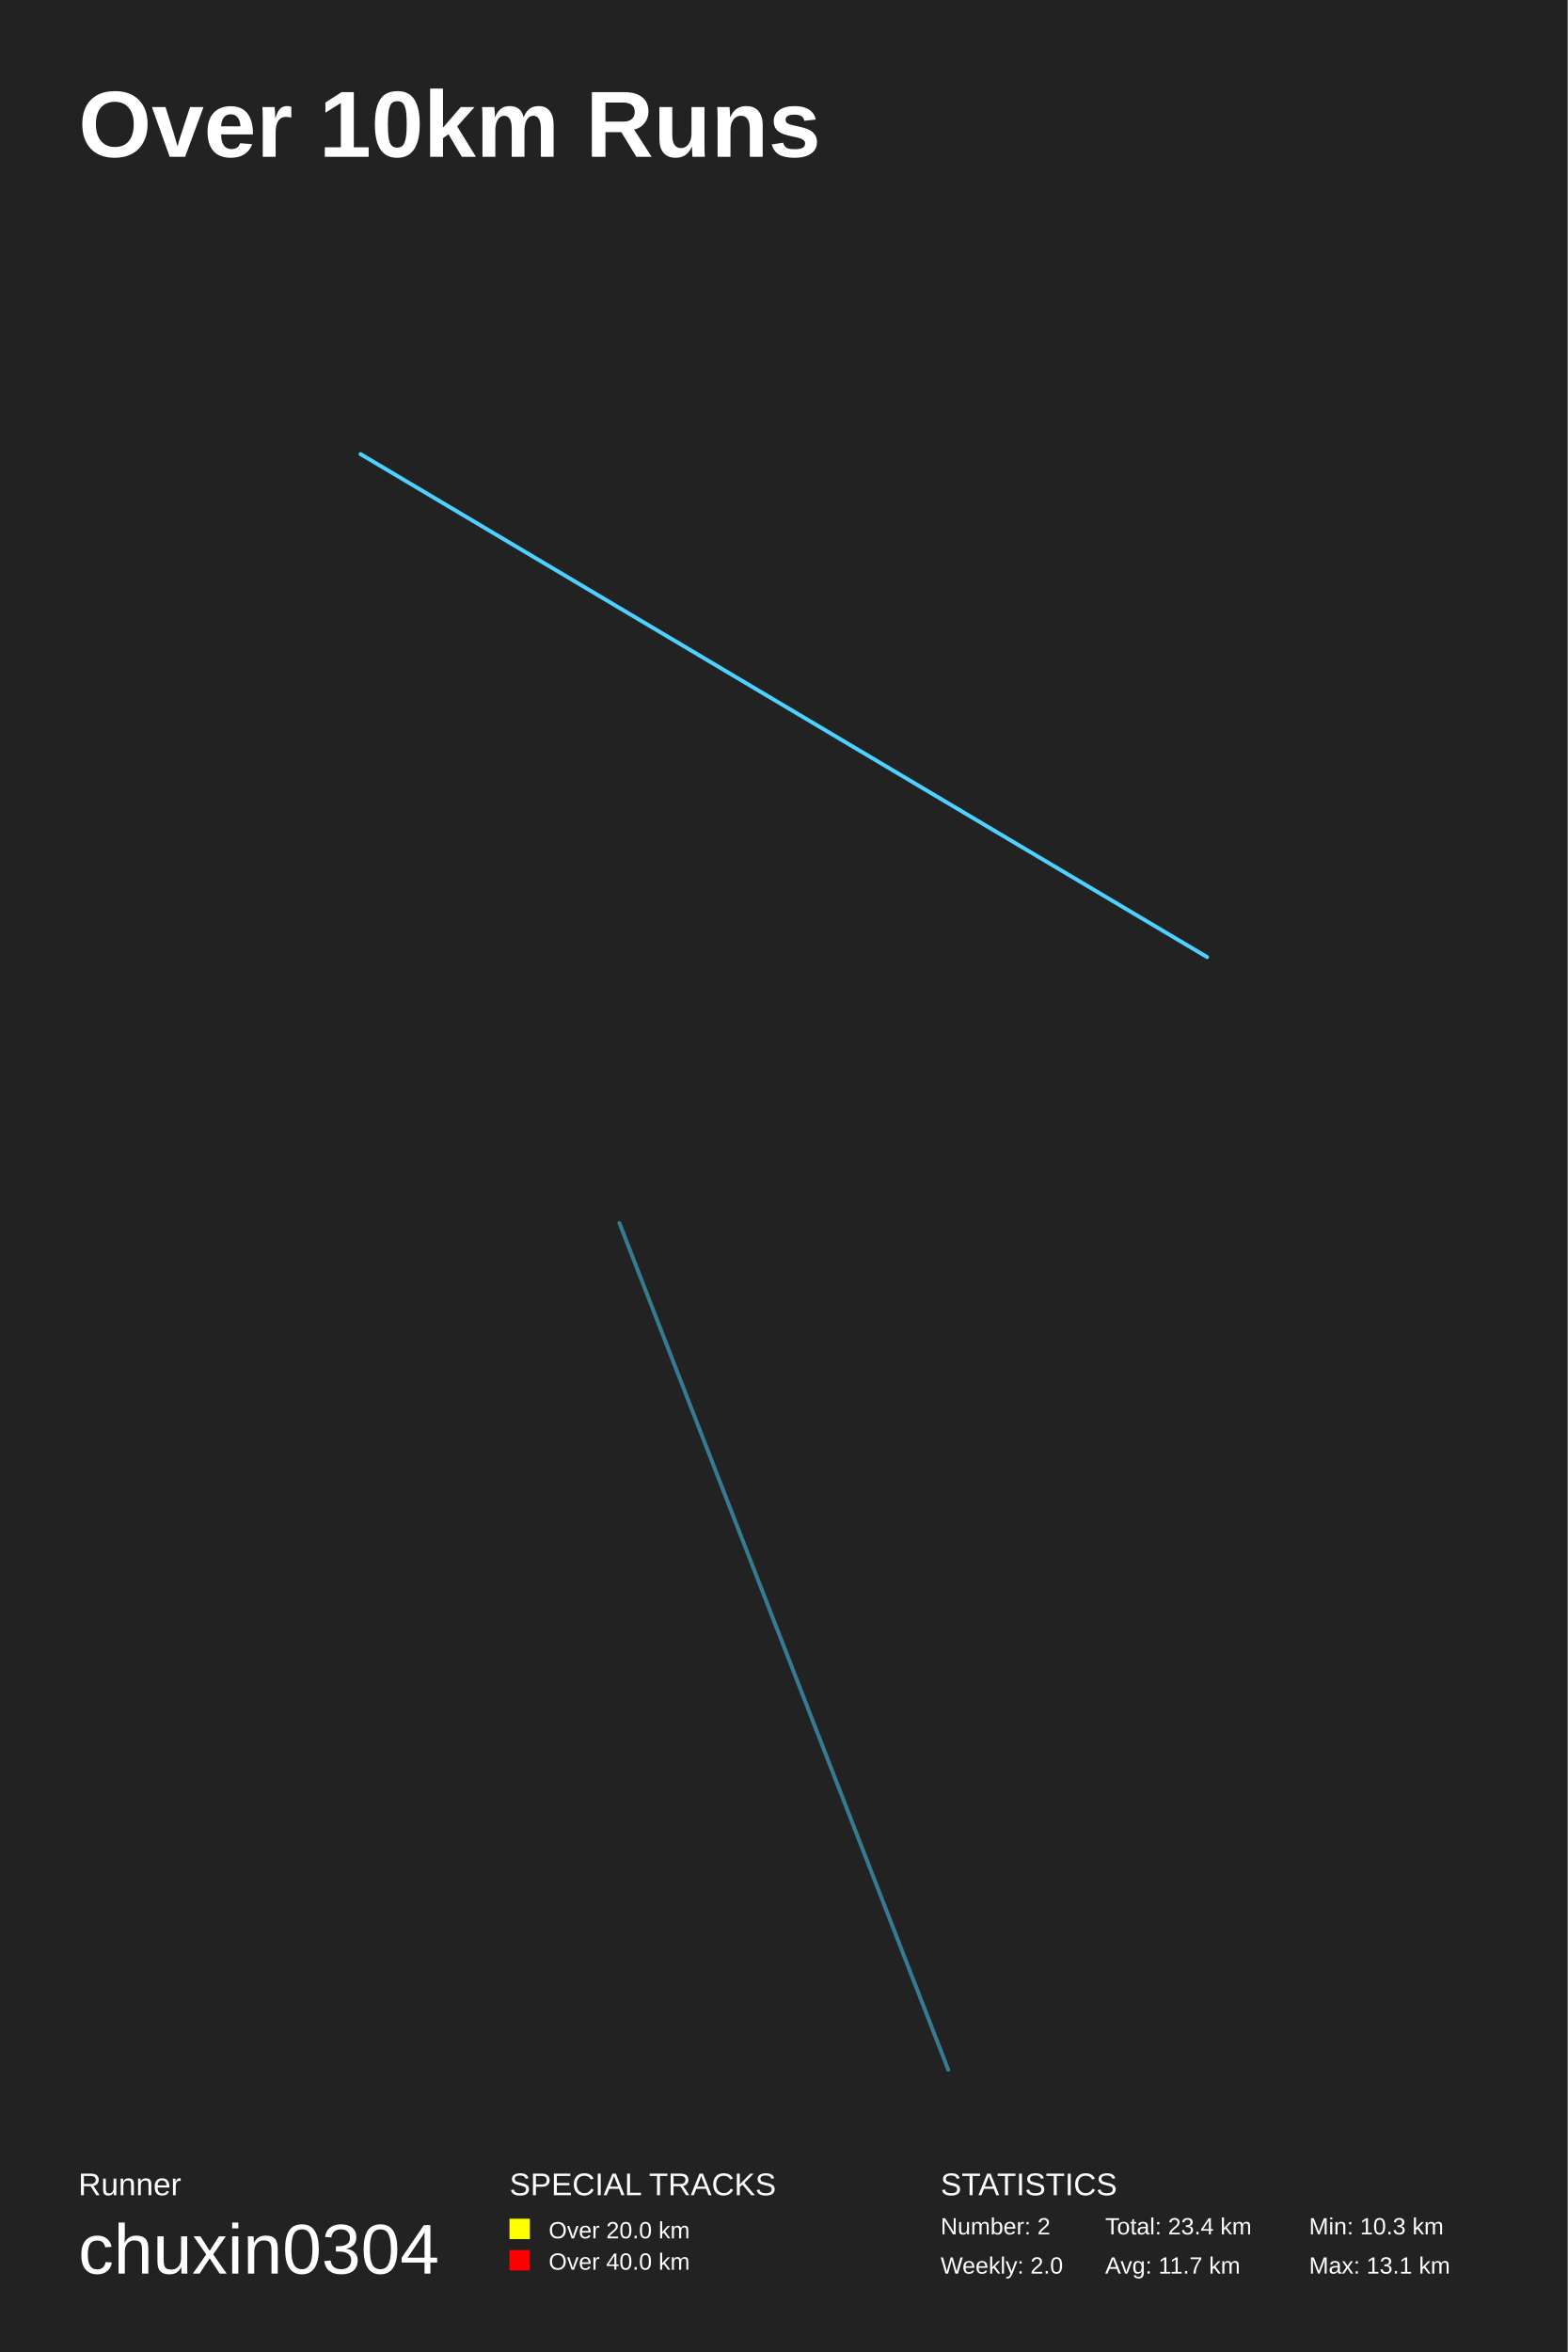
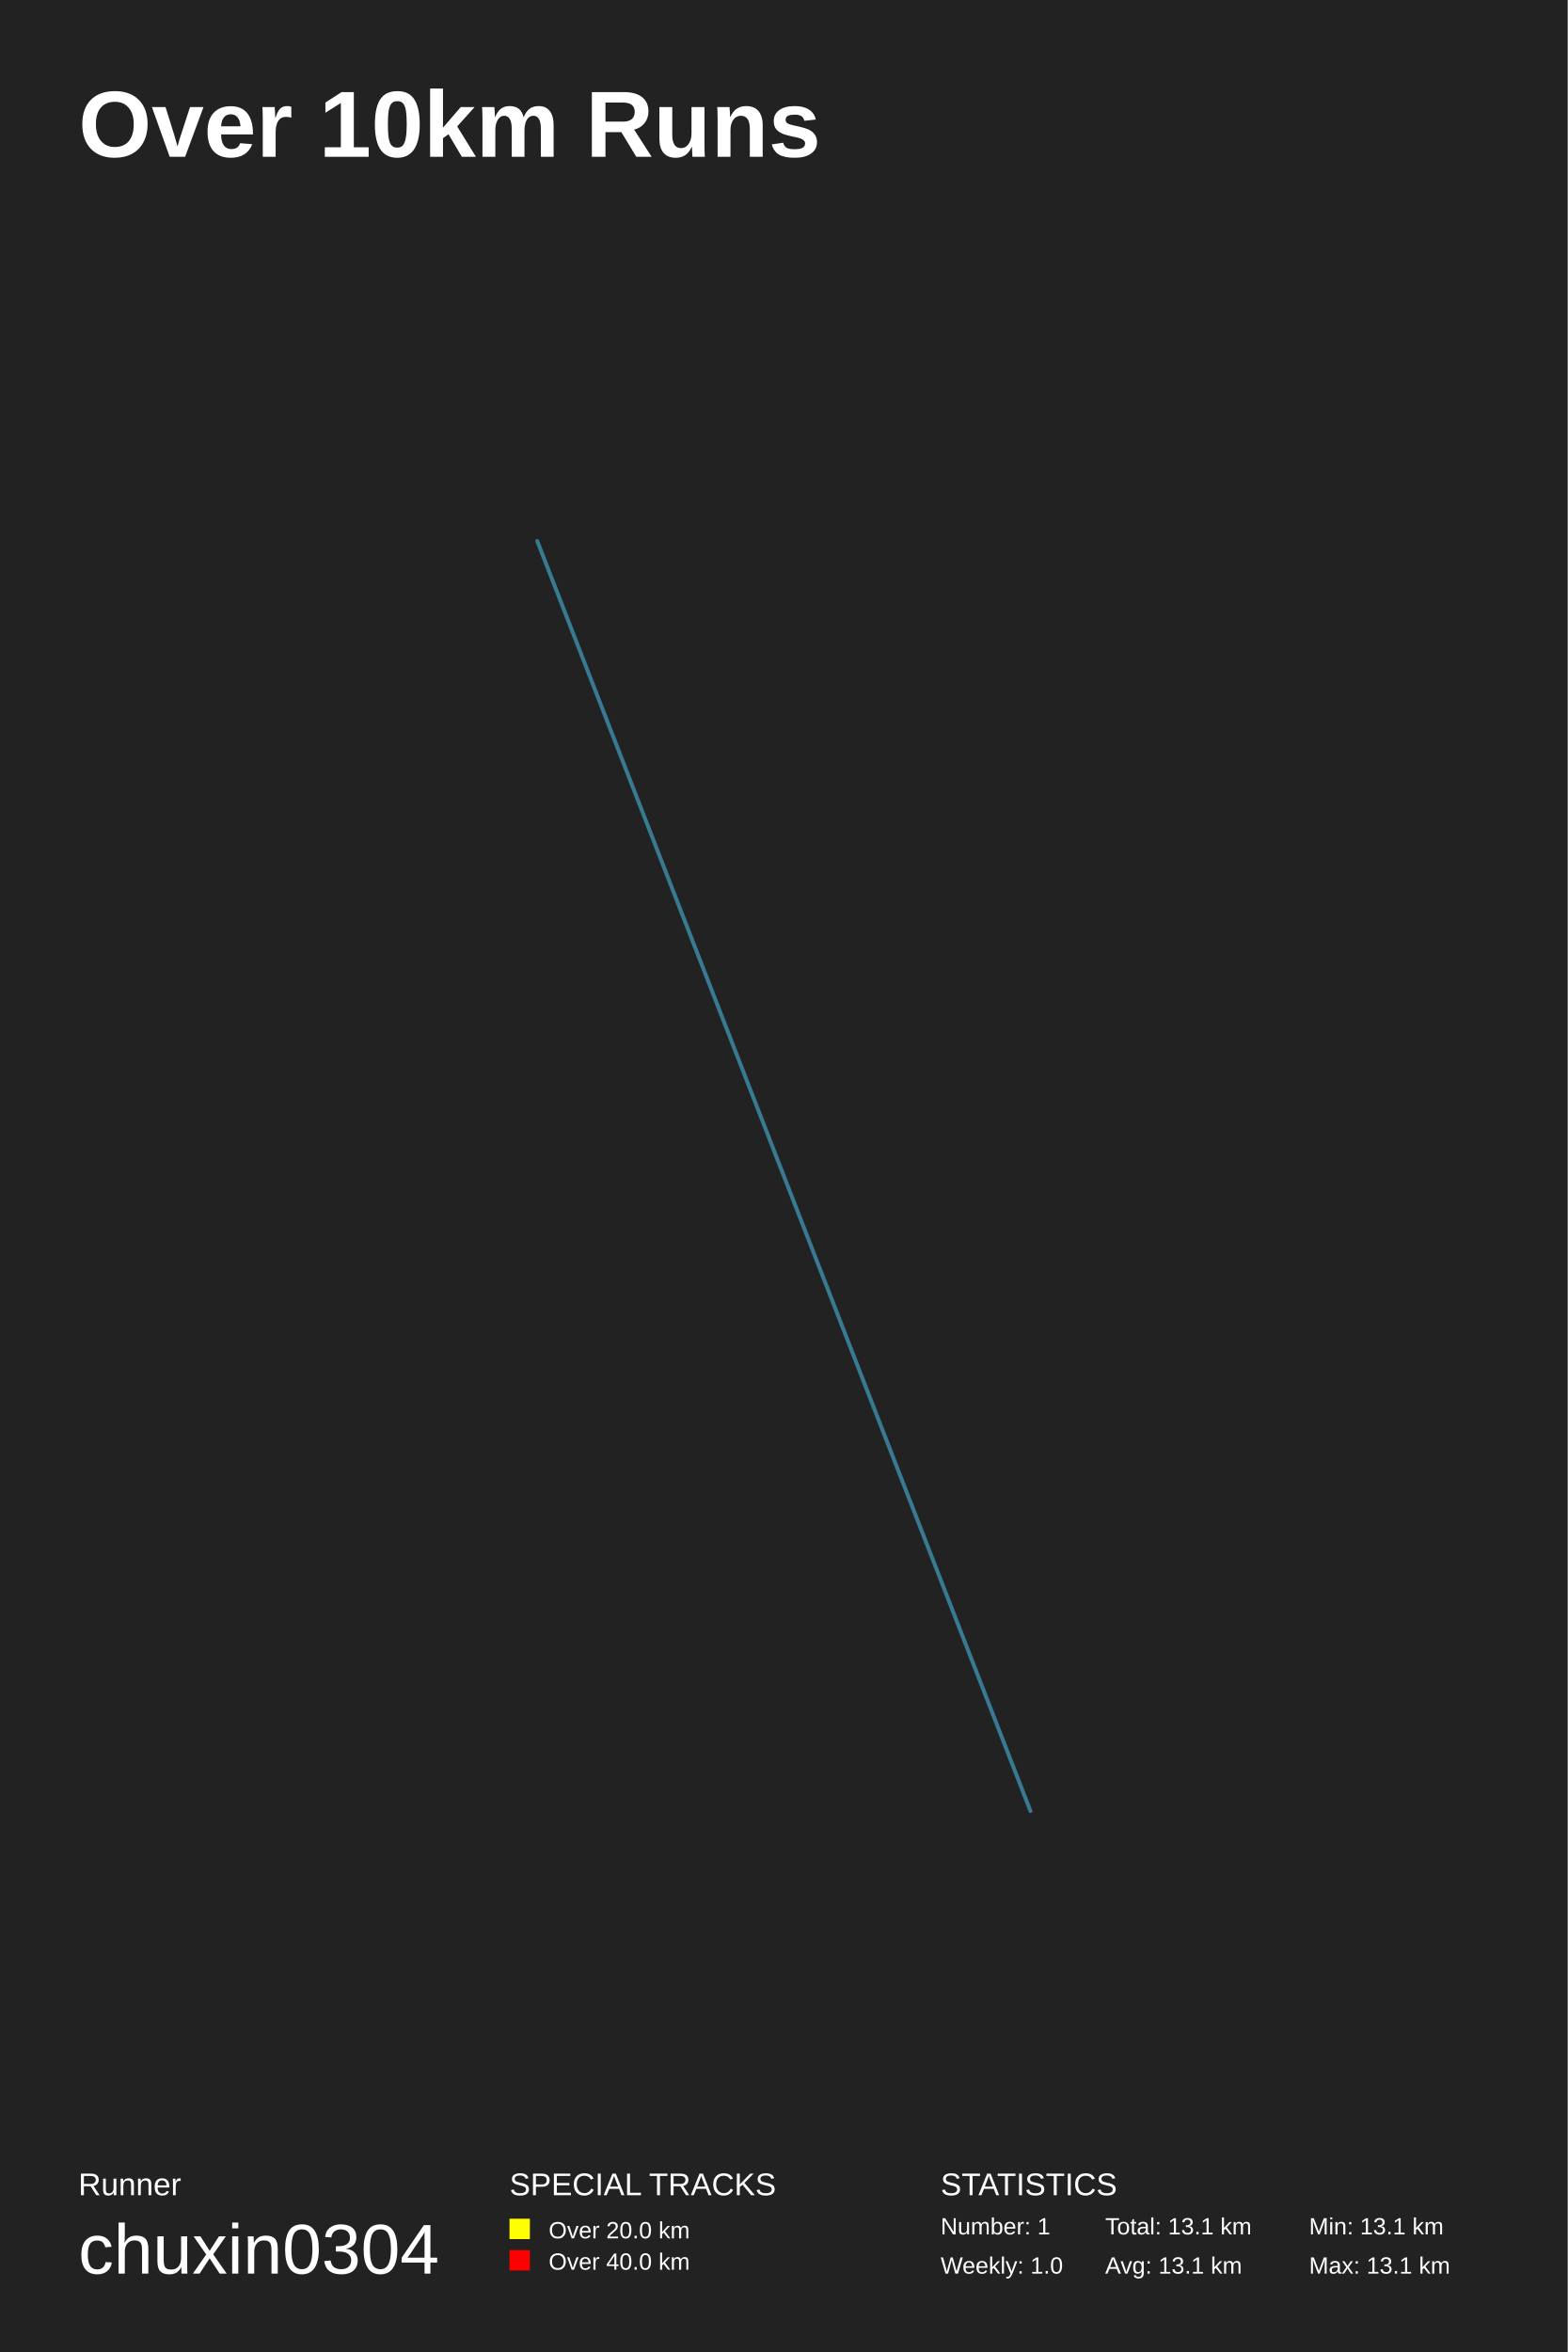
<svg xmlns="http://www.w3.org/2000/svg" baseProfile="full" height="300mm" version="1.1" viewBox="0,0,200,300" width="200mm">
  <defs />
  <rect fill="#222222" height="300" width="200" x="0" y="0" />
  <text fill="#FFFFFF" style="font-size:12px; font-family:Arial; font-weight:bold;" x="10" y="20">Over 10km Runs</text>
  <text fill="#FFFFFF" style="font-size:4px; font-family:Arial" x="10" y="280">Runner</text>
  <text fill="#FFFFFF" style="font-size:9px; font-family:Arial" x="10" y="290">chuxin0304</text>
  <text fill="#FFFFFF" style="font-size:4px; font-family:Arial" x="65" y="280">SPECIAL TRACKS</text>
  <rect fill="yellow" height="2.6" width="2.6" x="65" y="283" />
  <text fill="#FFFFFF" style="font-size:3px; font-family:Arial" x="70" y="285.5">Over 20.0 km</text>
  <rect fill="red" height="2.6" width="2.6" x="65" y="287" />
  <text fill="#FFFFFF" style="font-size:3px; font-family:Arial" x="70" y="289.5">Over 40.0 km</text>
  <text fill="#FFFFFF" style="font-size:4px; font-family:Arial" x="120" y="280">STATISTICS</text>
-   <text fill="#FFFFFF" style="font-size:3px; font-family:Arial" x="120" y="285">Number: 2</text>
-   <text fill="#FFFFFF" style="font-size:3px; font-family:Arial" x="120" y="290">Weekly: 2.0</text>
-   <text fill="#FFFFFF" style="font-size:3px; font-family:Arial" x="141" y="285">Total: 23.4 km</text>
-   <text fill="#FFFFFF" style="font-size:3px; font-family:Arial" x="141" y="290">Avg: 11.7 km</text>
-   <text fill="#FFFFFF" style="font-size:3px; font-family:Arial" x="167" y="285">Min: 10.3 km</text>
+   <text fill="#FFFFFF" style="font-size:3px; font-family:Arial" x="120" y="285">Number: 1</text>
+   <text fill="#FFFFFF" style="font-size:3px; font-family:Arial" x="120" y="290">Weekly: 1.0</text>
+   <text fill="#FFFFFF" style="font-size:3px; font-family:Arial" x="141" y="285">Total: 13.1 km</text>
+   <text fill="#FFFFFF" style="font-size:3px; font-family:Arial" x="141" y="290">Avg: 13.1 km</text>
+   <text fill="#FFFFFF" style="font-size:3px; font-family:Arial" x="167" y="285">Min: 13.1 km</text>
  <text fill="#FFFFFF" style="font-size:3px; font-family:Arial" x="167" y="290">Max: 13.1 km</text>
-   <polyline fill="none" opacity="1" points="154.0,122.078 46.0,57.922" stroke="#4DD2FF" stroke-dasharray="none" stroke-linecap="round" stroke-linejoin="round" stroke-width="0.5" />
-   <polyline fill="none" opacity="0.5" points="79.024,156.0 120.976,264.0 79.024,156.0 120.976,264.0 79.024,156.0 120.976,264.0 79.024,156.0 120.976,264.0 79.024,156.0 120.976,264.0 79.024,156.0 120.976,264.0 79.024,156.0 120.976,264.0 79.024,156.0 120.976,264.0 79.024,156.0 120.976,264.0 79.024,156.0 120.976,264.0 79.024,156.0 120.976,264.0 79.024,156.0 120.976,264.0 79.024,156.0 120.976,264.0 79.024,156.0 120.976,264.0 79.024,156.0 120.976,264.0 79.024,156.0 120.976,264.0 79.024,156.0 120.976,264.0 79.024,156.0 120.976,264.0 79.024,156.0 120.976,264.0 79.024,156.0 120.976,264.0 79.024,156.0 120.976,264.0 79.024,156.0 120.976,264.0 79.024,156.0 120.976,264.0 79.024,156.0 120.976,264.0 79.024,156.0 120.976,264.0 79.024,156.0 120.976,264.0 79.024,156.0 120.976,264.0 79.024,156.0 120.976,264.0 79.024,156.0 120.976,264.0 79.024,156.0 120.976,264.0" stroke="#4DD2FF" stroke-dasharray="1,0.5" stroke-linecap="round" stroke-linejoin="round" stroke-width="0.5" />
+   <polyline fill="none" opacity="0.5" points="131.464,231.0 68.536,69.0 131.464,231.0 68.536,69.0 131.464,231.0 68.536,69.0 131.464,231.0 68.536,69.0 131.464,231.0 68.536,69.0 131.464,231.0 68.536,69.0 131.464,231.0 68.536,69.0 131.464,231.0 68.536,69.0 131.464,231.0 68.536,69.0 131.464,231.0 68.536,69.0 131.464,231.0 68.536,69.0 131.464,231.0 68.536,69.0 131.464,231.0 68.536,69.0 131.464,231.0 68.536,69.0 131.464,231.0 68.536,69.0 131.464,231.0 68.536,69.0 131.464,231.0 68.536,69.0 131.464,231.0 68.536,69.0 131.464,231.0 68.536,69.0 131.464,231.0 68.536,69.0 131.464,231.0 68.536,69.0 131.464,231.0 68.536,69.0 131.464,231.0 68.536,69.0 131.464,231.0 68.536,69.0 131.464,231.0 68.536,69.0 131.464,231.0 68.536,69.0 131.464,231.0 68.536,69.0 131.464,231.0 68.536,69.0 131.464,231.0 68.536,69.0" stroke="#4DD2FF" stroke-dasharray="1,0.5" stroke-linecap="round" stroke-linejoin="round" stroke-width="0.5" />
</svg>
